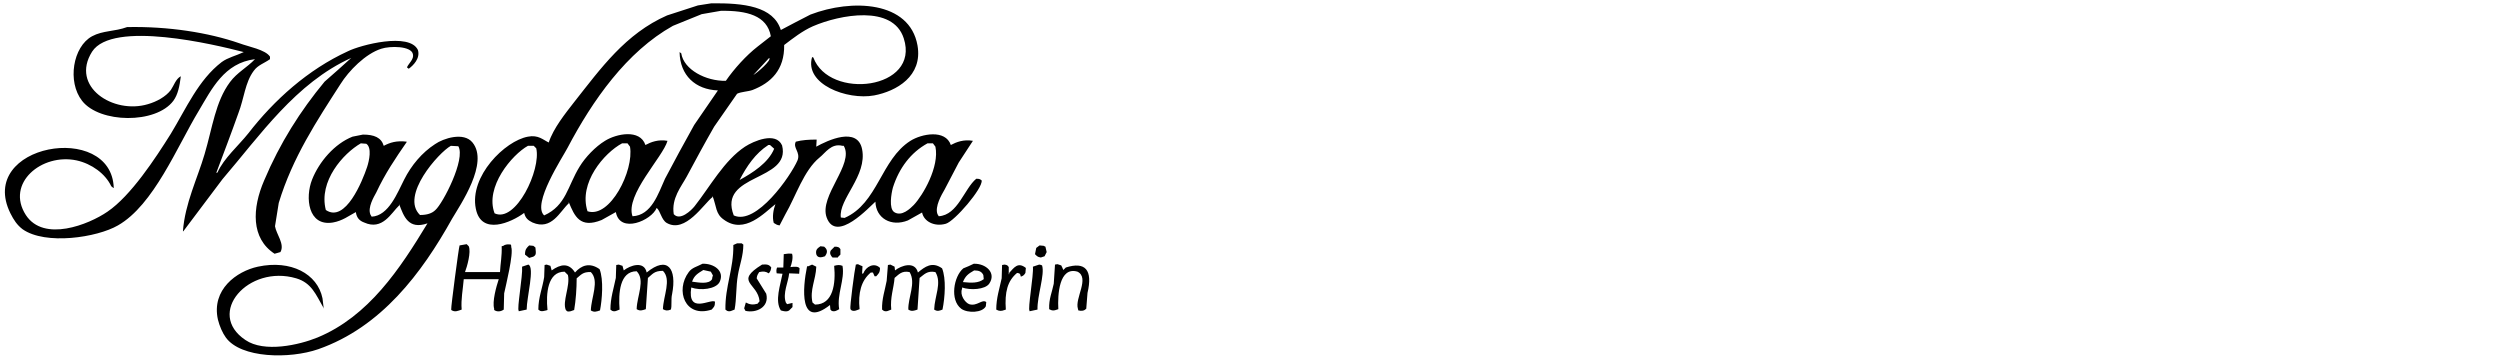
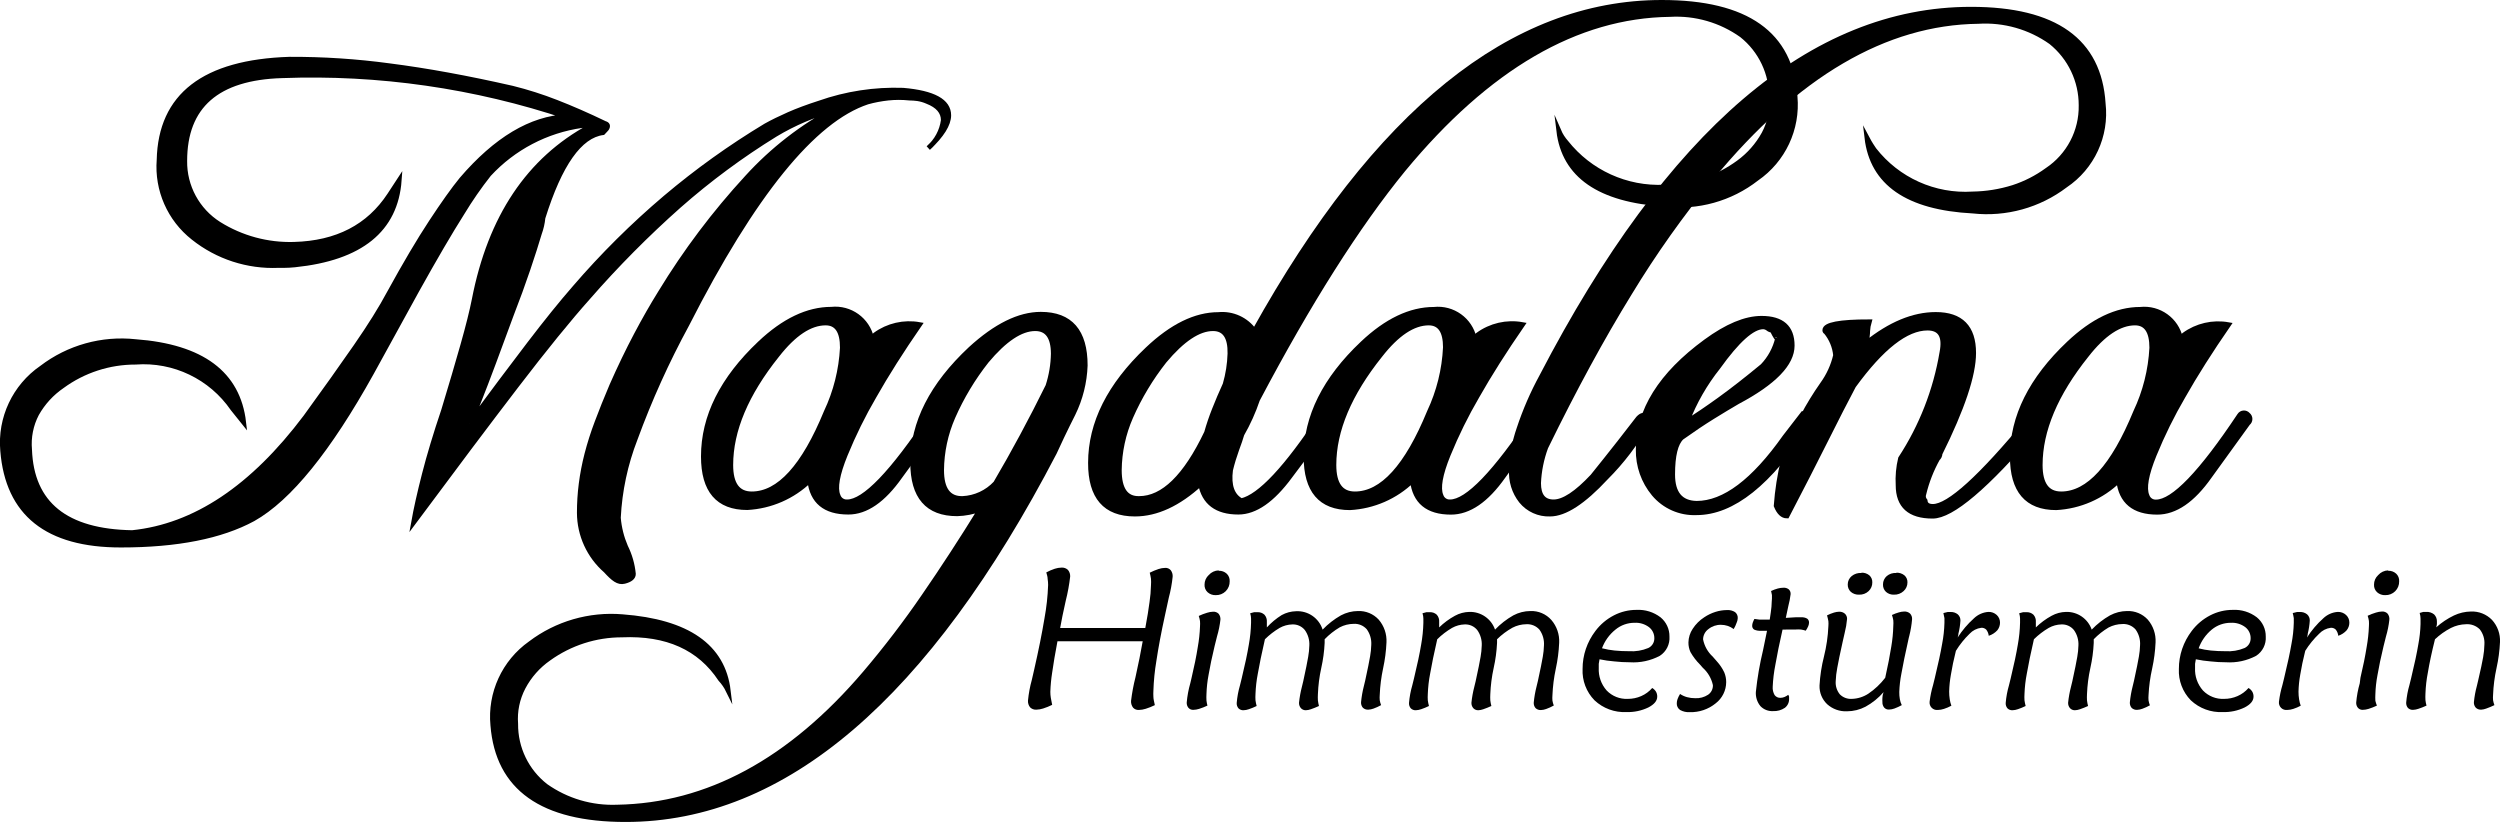
- <svg xmlns="http://www.w3.org/2000/svg" version="1.1" id="Ebene_1" x="0px" y="0px" viewBox="0 0 600 86" style="enable-background:new 0 0 600 86;" xml:space="preserve">
-   <style type="text/css">
- 	.st0{fill-rule:evenodd;clip-rule:evenodd;}
- </style>
-   <g>
-     <g>
-       <path class="st0" d="M235.6,43.3c-0.4-0.3-0.5-0.4-1.3-0.4c-2.9,2.4-4.4,8.7-9,9c-0.1-0.2-0.2-0.3-0.3-0.5c-0.7-1.8,1-4.7,1.7-5.9    c1.1-2.2,2.3-4.3,3.4-6.5c1.1-1.7,2.3-3.5,3.4-5.2c-2.2-0.4-4,0.3-5.3,1c-1.3-3.8-7-2.7-9.7-1c-7.1,4.5-7.8,15-15.8,18.5    c-0.3,0-0.6-0.1-0.9-0.1c-0.6-4.4,6.4-10,5.1-16.4c-1.1-5.5-8.3-2.1-11-0.6c0-0.6,0.1-1.1,0.1-1.7c-1.9,0-3.5,0.1-5,0.5    c-0.8,1.5,1.2,2.5,0.4,4.5c-1.6,3.7-9.9,15.7-15.3,13.2c-3.9-10.1,13.8-8.1,11.6-16.8c-1.5-3.4-6.9-1-8.9,0.3    c-5,3.3-8.4,9.6-12.1,14.3c-0.8,1-3.5,3.6-5,1.9c-0.6-3.8,1.8-6.6,3.1-9c2.2-4.1,4.3-8,6.6-12c1.8-2.6,3.7-5.3,5.5-7.9    c1-0.5,2.6-0.5,3.7-0.9c4.4-1.7,7.7-4.8,7.6-10.8c2.1-1.6,4.4-3.4,6.9-4.5c6.5-2.8,19.2-5.2,21.8,2.9c4,12.3-17.9,14.9-21.7,4.6    c-0.1,0-0.2-0.1-0.3-0.1c-1.9,6.5,8.4,10.4,14.9,9.2c5.3-1,11.7-4.6,10.4-12c-1.9-10.7-15.8-11.2-25.7-7.4    c-2.4,1.2-4.8,2.5-7.1,3.7c-1.8-5.7-8.9-6.5-16.7-6.4c-1.1,0.2-2.1,0.3-3.2,0.5c-2.5,0.8-4.9,1.6-7.4,2.4    c-10,4.4-15.9,12.7-22.3,20.8c-2.1,2.7-5,6.3-6.1,9.7c-1.3-0.6-2.5-1.9-5-1.4c-5.5,1-14.1,9.5-12.5,17.3c1.3,6.5,8.5,3.3,11.6,1    c0.3,1.3,1,1.8,2,2.3c4.6,2,6.6-2.7,8.7-4.6v-0.3c1.4,3.4,2.7,6.4,7.9,4.3c1.1-0.6,2.3-1.3,3.4-1.9c1,5.3,8.6,2,9.8-1    c0.9,0.7,1.1,2.8,2.4,3.6c4.5,2.6,8.9-4.6,11-6.2V47c1,2.6,0.7,4.3,2.7,5.7c5,3.7,9.8-1.7,12.4-3.7c-0.5,1.3-0.8,3.1-0.4,4.5    c0.5,0.3,0.7,0.5,1.4,0.6c0.5-0.9,0.9-1.8,1.4-2.7c2.5-4.3,4.4-10.5,8.2-13.6c1.4-1.1,2.8-3.5,5.5-2.8h0.3c2.6,4.4-6,12-4.1,17.2    c2.3,6.3,10.4-2.7,11.7-3.8c0.1,4,3.8,6.1,7.8,4.5c1.1-0.6,2.3-1.3,3.4-1.9c0.4,2.1,2.9,3.5,5.7,2.7    C229.1,53.1,235.9,45.2,235.6,43.3z M184.4,34.8h0.4c0.3,0.3,0.7,0.6,1,0.9c-1.4,3.4-5.2,5.8-8.3,7.5    C179.2,39.9,181.3,36.8,184.4,34.8z M180.8,18c1.3-1.4,2.5-2.7,3.8-4.1C185.3,14.4,181.7,17.5,180.8,18z M118.7,51.2    c-2.4-6.3,4.2-14.1,8-16.2h1.4c0.2,0.2,0.4,0.4,0.6,0.6C129.9,40.7,123.8,53.6,118.7,51.2z M141,50.7c-2.2-6.8,4-14,8.3-16.3h1.3    c0.2,0.3,0.4,0.5,0.6,0.8C152.2,40.9,146.4,52.5,141,50.7z M159.6,42.9c-1.6,3.5-3.2,8.8-7.8,9c-1.8-5.1,7.3-14.2,8.4-18.1    c-2.2-0.4-4,0.3-5.3,1c-1.3-3.9-7-2.7-9.7-1c-2.3,1.4-4.7,3.9-6.1,6.2c-2.9,4.7-3.2,9.3-8.5,11.7c-3-2.7,4.4-13.9,5.6-16.2    c6-11.4,14.2-23.1,25.3-29.3c2.3-0.9,4.6-1.9,6.9-2.8c1.5-0.3,3.1-0.5,4.6-0.8c6.2-0.1,11.1,1.1,12,6.1c-1.1,0.8-2.1,1.7-3.2,2.5    c-2.7,2.1-5.6,5.3-7.6,8.2c-4.8,0.1-10.1-2.7-10.7-6.6c-0.1-0.1-0.3-0.2-0.4-0.3c0.1,5.6,3.8,9,9.2,9.2c-1.9,2.8-3.8,5.5-5.7,8.3    C164.1,34.5,161.8,38.7,159.6,42.9z M219.3,49.2c-0.8,0.8-2.9,2.9-4.7,1.7c-1.3-0.9-0.7-4.4-0.3-5.9c1.5-4.7,4.3-8.4,8.3-10.6h1.3    c0.2,0.3,0.4,0.5,0.6,0.8C225.5,40,221.5,46.9,219.3,49.2z M84.3,13.9c-2.1,1.9-4.2,3.8-6.4,5.7c-5.8,7-10.7,14.7-14.5,23.7    c-2.9,6.7-3.2,13.9,2.5,17.6c0.5-0.1,0.9-0.3,1.4-0.4c1.1-1.9-1-4.3-1.3-6.2c0.3-1.9,0.6-3.7,0.9-5.6c3.3-10.9,9.2-19.8,14.8-28.5    c2-3.2,6-7.3,9.8-8.5c2.1-0.7,7.2-0.7,7.6,1.3c0.3,1.2-1,2.2-1.4,3.1v0.1c0.1,0.1,0.3,0.2,0.4,0.3c1.1-0.8,2.8-2.5,2.2-4.5    c-2-4.3-13.8-1.2-16.8,0.3C73.9,16.7,65.8,24,59.6,32c-2.3,2.9-5.9,6-7.4,9.4c-0.1,0-0.2,0.1-0.3,0.1c1.8-4.8,3.6-9.5,5.3-14.3    c1.4-3.6,1.6-7.4,3.7-10.2c1-1.4,2.5-1.8,3.9-2.8v-0.6c-1.1-1.7-5.2-2.4-7.3-3.2c-7.5-2.6-17.1-4.1-27-3.9c-3,1.1-5.8,0.8-8.4,2.2    c-4.6,2.5-6,10.9-2.4,15.5c4.2,5.4,17.7,5.6,21.9,0c1.1-1.5,1.5-3.5,1.8-5.9c-1.2,0.6-1.7,2.3-2.4,3.3c-1.2,1.6-3.4,2.8-5.5,3.4    c-8.3,2.5-18.7-4.2-13.4-12.6c4.9-7.6,29.5-1.7,36.4,0.1c-1.9,0.9-3.8,1.3-5.3,2.4C47.6,19.2,44.7,26,41,32.1    C37.3,38,31.4,47,25.8,50.8c-4.5,3.1-15.3,7.4-19.6,0.8C1.3,44,10,36.7,18.4,38.5c3.6,0.8,6.9,3.2,8.3,6.2    c0.2,0.1,0.3,0.3,0.5,0.4h0.1C26.8,29-5.7,34.6,2.5,51.2c0.8,1.6,1.6,2.8,2.9,3.8c5.5,3.9,17.9,2,22.9-0.9    c8.6-4.9,14.2-18.9,19.4-27.5c3.1-5.2,6.1-11.5,13.5-12.4c-1.9,2-4.3,3.2-6,5.5c-3.5,4.7-4.2,10.9-6.1,17.3    c-1.7,5.8-4.7,11.8-5.2,18.5H44c3.1-4.2,6.3-8.3,9.4-12.5C62.4,32.5,71,19.9,84.3,13.9z M113.4,34.2c-2.1-2.6-7-1-9,0.4    c-3.1,2-5.7,5.1-7.4,8.5c-1.6,3.1-3.7,8.7-7.8,8.9c-0.1-0.2-0.2-0.3-0.3-0.5c-0.7-1.7,0.8-4.2,1.4-5.3c2.1-4.5,4.6-8.2,7.3-12.1    v-0.1c-2.4-0.3-4,0.2-5.5,1c-0.6-2-2.3-2.7-5-2.7c-0.8,0.2-1.7,0.3-2.5,0.5c-4.3,1.7-8,6-9.7,10.3c-1.7,4.3-1,11.3,5,10.3    c2.3-0.4,3.8-1.6,5.5-2.5c0.2,1.4,0.9,2.1,2,2.5c4.4,2,6.5-2.3,8.4-4.1v-0.3c1.1,2.9,2.2,6.2,6.8,4.6C96,64.5,88.5,75.9,76.2,81    c-4.4,1.8-12.8,3.7-17.3,0.6c-9.6-6.4,0.7-18.2,12.2-14.8c3.7,1.1,4.7,3.9,6.5,7c0,0.1,0.1,0.2,0.1,0.3c-0.1-0.8-0.2-1.7-0.3-2.5    c-1.2-5.9-7.6-9.3-15.5-7.6c-5.1,1.1-11.2,5.5-9.6,12.7c0.4,1.6,1.1,3.2,1.9,4.3c3.6,5,15.3,5.2,22.2,2.8    c15.1-5.3,24.8-18.2,32.1-31.3C110.5,49.1,117.4,39.1,113.4,34.2z M88.1,40.1c-1.1,3.3-5.2,13.5-9.9,10.3    c-1.8-6.9,4.2-13.6,8.4-16c0.4,0,0.8,0.1,1.3,0.1C89.3,35.4,88.6,38.6,88.1,40.1z M100.8,51.6c-4.8-4.6,4.5-15,7.4-16.6    c0.6,0,1.2,0.1,1.8,0.1c1.8,3.1-3.7,13.7-5.5,15.3C103.7,51.2,102.5,51.6,100.8,51.6z M176.9,58.4c-0.3,0.1-0.6,0.3-0.9,0.4    c0.1,5.7-2,9.9-1.9,15.5c0.1,0.1,0.3,0.2,0.4,0.3c0.7,0.3,1.2-0.1,1.8-0.3c0.5-2.6,0.3-5.5,0.8-8.3c0.4-2.4,1.3-4.6,1.3-7.3    c-0.1-0.1-0.3-0.2-0.4-0.3C177.6,58.4,177.2,58.4,176.9,58.4z M122.6,58.7c-0.6-0.1-1.3-0.1-1.8,0.3c-0.1,0-0.3,0.1-0.4,0.1    c0.1,2.3-0.3,4.1-0.4,6.2h-8.4c0.5-1.3,1.5-4.8,0.9-6.2c-0.2-0.2-0.3-0.3-0.5-0.5c-0.6,0.1-1.1,0.2-1.7,0.3    c-0.2,0.4-2.1,15-2,15.2v0.3c0.9,0.6,1.6,0.2,2.5-0.1c-0.2-2.5,0.3-4.8,0.5-7.3h8.4c-0.6,1.8-1.6,5.4-1.1,7.1v0.3    c0.7,0.5,1.6,0.4,2.3-0.1c0-1.3,0.1-2.6,0.1-3.9c0.4-1.9,2.3-9.5,1.7-11.1C122.7,59,122.7,58.9,122.6,58.7z M128,59    c-0.3,0-0.7-0.1-1-0.1c-0.6,0.6-1,0.9-1,2.2c0.3,0.3,0.7,0.5,1,0.8c0.3-0.1,0.7-0.2,1-0.3c0.5-0.3,0.6-0.5,0.6-1.1    c0-0.4-0.1-0.8-0.1-1.1C128.3,59.2,128.1,59.1,128,59z M250.5,59c-0.3,0-0.7-0.1-1-0.1l-0.8,0.6c-0.1,0.5-0.2,1-0.3,1.5    c0.4,0.4,0.6,0.7,1.4,0.8c0.3-0.1,0.6-0.2,0.9-0.3c0.2-0.3,0.3-0.7,0.5-1c-0.1-0.4-0.2-0.8-0.3-1.3    C250.8,59.2,250.7,59.1,250.5,59z M198,61.5c0.1-0.2,0.2-0.3,0.3-0.5c0.4-0.8,0-1.4-0.5-1.8c-0.3,0-0.6-0.1-0.9-0.1    c-0.7,0.5-1.2,0.8-1,1.9C196.2,62,197.2,61.8,198,61.5z M201.1,61.7l0.6-0.6v-1.3c-0.3-0.5-0.6-0.6-1.4-0.6    c-0.3,0.3-0.6,0.6-0.9,0.9c-0.4,0.7,0,1.3,0.4,1.7H201.1z M189.7,64.1c0.3-0.8,0.7-2.2,0.4-3.2c-0.8-0.1-1.3,0-2,0.1    c0,1.1-0.1,2.1-0.1,3.2h-1.5c-0.2,0.5-0.2,0.8-0.1,1.4c0.5,0,0.9,0.1,1.4,0.1c-0.5,2.7-1.9,6.5-0.4,8.8c0.7,0.2,1.4,0.4,2,0    l0.8-0.8v-1c-0.4,0.1-0.8,0.2-1.3,0.3c-0.1-0.1-0.2-0.3-0.3-0.4c-0.8-2.2,0.6-4.9,0.8-7c0.8,0,1.6,0.1,2.4,0.1    c0-0.4,0.1-0.8,0.1-1.3C191.6,63.9,190.6,64,189.7,64.1z M168.6,63.3c-1.3,0.7-2.5,0.9-3.3,2c-3.3,4.4-0.9,11.1,5.5,9    c0.5-0.6,0.8-0.7,0.8-1.9c-1-0.8-6.7,3.2-5.7-3.4c2.2,0.8,5.9,0.4,6.8-1.3C174,65,171.3,63.2,168.6,63.3z M170.9,67    c-0.8,1.3-3.2,0.8-4.8,0.6c0.5-1.5,1.4-2,2.7-2.8c0.6,0.1,1.2,0.3,1.8,0.4c0.2,0.3,0.3,0.6,0.5,0.9C171,66.4,170.9,66.7,170.9,67z     M233.7,63.3c-0.8,0.4-1.7,0.8-2.5,1.1c-2.3,1.9-3.3,7.6-0.5,9.7c1.5,1.1,5.1,1,5.9-0.6c0-0.3,0.1-0.7,0.1-1    c-1-0.8-2.2,1.1-4.1,0.5c-1-0.4-2.3-2.2-1.7-3.7v-0.3c2,0.7,5.5,0.5,6.5-0.9C239.2,65.5,236.6,63.2,233.7,63.3z M231.1,67.7    c0.6-1.5,1.3-2,2.7-2.8c1.2,0,1.8,0.3,2.2,1.1c0,0.3,0.1,0.7,0.1,1C234.8,68,233.1,67.9,231.1,67.7z M126.8,63.5    c-0.5,0.2-1,0.3-1.5,0.5c0.2,2.2-1.3,10.2-0.8,10.6v0.1c0.6-0.1,1.3-0.3,1.9-0.4C126.4,71.4,128.4,64.1,126.8,63.5z M138,65.4    c-1.5-2.4-3.5-2-5.6-0.5c-0.1-0.4-0.2-0.8-0.3-1.1c-0.3-0.1-0.6-0.2-0.9-0.3c-0.2,0-0.3,0.1-0.5,0.1c0,1-0.1,2-0.1,2.9    c-0.4,2.6-1.4,4.9-1.4,7.8c0.1,0.1,0.3,0.2,0.4,0.3c0.5,0.2,1,0,1.5-0.1c0.1,0,0.2-0.1,0.3-0.1c-0.4-3.9,0-9.2,4.1-9.2    c0.3,0.3,0.5,0.5,0.8,0.8c0.6,2.6-1.4,6.4-0.5,8.4c0.1,0.1,0.2,0.2,0.3,0.3c0.6,0.2,1.1-0.1,1.7-0.3c0.4-2.3,0.6-5.2,0.6-7.6    c1-0.8,1.5-1.6,3.4-1.5c2.1,2.1,0.1,6,0,9.2c0.8,0.5,1.3,0.3,2.2,0c0.5-2.5,0.9-7.4-0.1-9.9C141.5,62.9,139.5,63.7,138,65.4z     M155.2,65.4c-0.6-2.9-4-1.7-5.5-0.5c-0.1-0.4-0.2-0.8-0.3-1.1c-0.3-0.1-0.6-0.2-0.9-0.3c-0.2,0-0.4,0.1-0.6,0.1    c0,1-0.1,2-0.1,3.1c-0.5,2.5-1.3,4.8-1.3,7.6c0.1,0.1,0.3,0.2,0.4,0.3c0.7,0.3,1.2-0.1,1.8-0.3c-0.3-3.9,0-9.2,4.1-9.2    c2.1,2.1,0.1,5.9,0,9v0.1c0.8,0.5,1.3,0.3,2.2,0c0.2-2.5,0.3-5,0.5-7.5c1.1-0.9,1.5-1.7,3.6-1.7c2.1,2.1,0.1,6,0,9.2    c0.7,0.4,1.1,0.4,1.9,0.1c0.3-0.8,0-2.5,0.3-3.7C162.5,64.4,160.2,61.3,155.2,65.4z M182.9,63.5c-6.8,4.2-1,4.4-0.6,8.8    c-0.2,0.2-0.3,0.4-0.5,0.6c-1.1,0.3-1.9,0.2-2.8-0.3c-0.1,0.5-0.3,0.9-0.4,1.4c0.1,0.2,0.2,0.4,0.3,0.6c2.5,0.6,5.8-0.8,5-4.1    c-0.8-1.2-1.5-2.5-2.3-3.7c0.1-0.8,0.3-1,0.6-1.5c1-0.2,1.5-0.2,2.3,0.3c0.4-0.4,0.5-0.8,0.6-1.4    C184.6,63.5,184.1,63.4,182.9,63.5z M202.2,63.8c-0.7-0.3-1.3-0.2-2,0c0.4,4.2-0.2,9.3-4.6,9.3c-0.2-0.2-0.4-0.3-0.6-0.5    c-0.7-3,0.8-5.5,0.9-8.5V64c-0.3-0.2-0.7-0.3-1-0.5c-0.3,0.1-0.6,0.3-0.9,0.4h-0.3c-1.1,5.3-1.9,15.1,5.5,9.3    c0,0.4,0.1,0.8,0.1,1.1c0.1,0.1,0.2,0.2,0.3,0.3c0.7,0.3,1.3-0.1,1.8-0.4C200.8,70.6,202.8,67.1,202.2,63.8z M207.2,65.6    c-0.1,0-0.2,0.1-0.3,0.1c0-0.6,0.1-1.2,0.1-1.8c-0.4-0.2-0.8-0.3-1.1-0.5c-0.2,0-0.3,0.1-0.5,0.1c-0.3,1.2-1.5,10.3-1.3,10.7    c0.1,0.1,0.2,0.2,0.3,0.3c0.7,0.3,1.3-0.1,1.9-0.3c-0.4-3.9,0.4-6.9,2.7-8.8h0.5c0.1,0.3,0.3,0.6,0.4,0.9h0.4    c0.5-0.6,0.9-0.8,0.9-2C209.8,62.9,207.8,64,207.2,65.6z M220.3,65.4c-0.7-2.8-4-1.7-5.5-0.5c0-0.3-0.1-0.6-0.1-0.9    c-0.3-0.2-0.7-0.3-1-0.5c-0.2,0-0.4,0.1-0.6,0.1c-0.1,1.3-0.2,2.5-0.3,3.8c-0.4,2.2-1.2,4.4-1.1,6.9c0.1,0.1,0.3,0.2,0.4,0.3    c0.7,0.3,1.2-0.1,1.8-0.3c-0.3-2.9,0.6-5.1,0.8-7.6c1-0.8,1.7-1.8,3.6-1.4c1.6,2.6-0.4,6.1-0.3,9c0.8,0.5,1.3,0.3,2.2,0    c0.2-2.5,0.3-5.1,0.5-7.6c1.1-0.8,1.8-1.8,3.8-1.4c1.6,2.6-0.2,5.8-0.3,9c0.8,0.5,1.2,0.3,2,0c0.6-3,0.9-7.4-0.1-9.9    C223.7,62.7,222,64,220.3,65.4z M242.2,65.5v0.3h-0.1v-1.7c-0.3-0.5-0.5-0.5-1-0.6c-0.2,0-0.4,0.1-0.6,0.1c0,1.1-0.1,2.1-0.1,3.2    c-0.5,2.4-1.3,4.7-1.3,7.5c0.7,0.4,1.2,0.4,2,0.1c0.1,0,0.2-0.1,0.3-0.1c-0.3-4.2,0.4-6.9,2.7-8.8c0.2,0,0.3,0.1,0.5,0.1    c0.3,0.2,0.3,0.4,0.4,0.8c0.6-0.2,0.8-0.4,1.1-0.9c0-0.4,0.1-0.8,0.1-1.1v-0.1C244.3,62.8,243.4,64.2,242.2,65.5z M249.4,63.5    c-0.5,0.2-1,0.3-1.5,0.5c0.2,2.1-1.3,10.2-0.8,10.6v0.1c0.6-0.1,1.3-0.3,1.9-0.4c-0.1-3.3,1.8-8.4,1.1-10.6    C249.9,63.6,249.6,63.5,249.4,63.5z M255.8,64.2c-0.2,0.2-0.4,0.4-0.6,0.6c-0.2-0.4-0.3-0.8-0.5-1.1c-0.3-0.1-0.6-0.2-0.9-0.3    c-0.2,0-0.4,0.1-0.6,0.1c-0.1,1.5-0.2,3.1-0.3,4.6c-0.4,2-1.2,3.7-1.1,6v0.1c0.7,0.4,1.1,0.4,1.9,0.1c0.1,0,0.2-0.1,0.3-0.1    c-0.2-3.5,0.2-10.3,4.6-9c3,1.5-0.7,6.4,0.1,8.9c0,0.1,0.1,0.3,0.1,0.4c0.8,0.2,1.4,0.1,1.9-0.4c0.1-1.3,0.2-2.5,0.3-3.8    C262.3,64.8,260.5,62.7,255.8,64.2z" />
-     </g>
-   </g>
+ <svg xmlns="http://www.w3.org/2000/svg" id="Ebene_1" data-name="Ebene 1" width="259.56" height="85.34" viewBox="0 0 259.56 85.34">
+   <defs>
+     <style>.cls-1{stroke:#000;stroke-miterlimit:10;stroke-width:0.5px;}</style>
+   </defs>
+   <path class="cls-1" d="M98.31,16a4.61,4.61,0,0,0,1.56-2.89q0-1.3-1.68-1.95a4,4,0,0,0-1-.29,6.94,6.94,0,0,0-.84-.06,10.48,10.48,0,0,0-2.21,0,13.44,13.44,0,0,0-2.15.41Q83.59,14,73.24,34.33a88.29,88.29,0,0,0-5.36,11.86,26.22,26.22,0,0,0-1.75,8.2,9.64,9.64,0,0,0,.75,3,8.12,8.12,0,0,1,.81,2.83c0,.35-.31.61-.94.77s-1.14-.26-1.93-1.12a8,8,0,0,1-2.74-6,23.37,23.37,0,0,1,.19-3,25.31,25.31,0,0,1,.59-3.07,31.66,31.66,0,0,1,1.06-3.33q.65-1.74,1.53-3.81,1.25-2.83,2.53-5.25T70.5,31a75.81,75.81,0,0,1,9-11.95,33.77,33.77,0,0,1,9.17-7.11,24.3,24.3,0,0,0-6.24,2.65,73.43,73.43,0,0,0-10,7.4A105.19,105.19,0,0,0,63,31.5q-3,3.36-7.45,9.17T44.87,54.87q.37-2.07,1.12-5t2-6.64q1.18-3.89,2-6.79t1.18-4.72q2.49-12.8,12-17.94a1.51,1.51,0,0,0-.5-.12h-.31a16.25,16.25,0,0,0-9.67,5.07,39.15,39.15,0,0,0-2.77,4q-1.9,3-4.71,8.05L40.5,39.35q-6.67,12-12.29,15.16-5,2.71-13.72,2.71Q3,57.23,2.21,47.43a9.44,9.44,0,0,1,4.05-8.61A13.62,13.62,0,0,1,16,36.1q10.35.77,11.23,8.38L26.1,43.07A11.24,11.24,0,0,0,16,38.23a12.86,12.86,0,0,0-7.61,2.48A8.64,8.64,0,0,0,5.74,43.6,6.73,6.73,0,0,0,5,47.32q.31,8.44,10.66,8.61,9.73-1,18-12,3-4.13,5.21-7.32T42.37,31q2.43-4.43,4.33-7.32t3.15-4.42Q55.22,13,60.77,12.74A83.27,83.27,0,0,0,31.21,8.49q-10.1.3-10.1,8.85a7.63,7.63,0,0,0,3.55,6.55A13.91,13.91,0,0,0,32.46,26q6.67-.18,9.92-5.13l1-1.53q-.56,7.73-10.85,8.79-.62.06-1.06.06h-.62A13.27,13.27,0,0,1,22,25.31a9.36,9.36,0,0,1-3.55-8.08Q18.68,7.2,32,6.78a75.19,75.19,0,0,1,10.38.68q5.77.74,12.75,2.33a37,37,0,0,1,4.55,1.45q2.37.92,5.05,2.21.44.12.19.53l-.16.18a2.29,2.29,0,0,1-.22.24q-3.62.47-6.24,8.85a6.52,6.52,0,0,1-.37,1.62q-.44,1.5-1.19,3.72T55,33.36q-.94,2.57-1.81,4.9t-1.56,4.07q-.69,1.74-.94,2.27,3.49-4.72,6.17-8.23t4.74-5.87a84.75,84.75,0,0,1,9.42-9.35,80.41,80.41,0,0,1,10.41-7.46q1.06-.59,2.4-1.18T87,11.33A23.71,23.71,0,0,1,95.69,10q4.74.41,4.74,2.6Q100.43,14,98.31,16Z" transform="translate(-1.93 -0.63)" />
+   <path class="cls-1" d="M95.38,50.09Q92.76,53.81,90,53.8q-3.62,0-4-3.3a10.09,10.09,0,0,1-6.49,2.83q-4.55,0-4.55-5.31,0-6.2,5.86-11.74,3.74-3.54,7.42-3.54a3.86,3.86,0,0,1,4.18,3l.37-.35a6,6,0,0,1,4.61-1.06q-2.81,4.07-4.71,7.43a48.12,48.12,0,0,0-3,6.08q-1.25,3.07-.75,4.25a.93.93,0,0,0,.94.65q2.68,0,8.67-9a.54.54,0,0,1,.87-.06.56.56,0,0,1,0,.88ZM87.65,34.16q-2.43,0-5.05,3.36-4.8,6-4.8,11.39,0,3,2.18,3,4.24,0,7.73-8.5a17.71,17.71,0,0,0,1.68-6.67Q89.4,34.16,87.65,34.16Z" transform="translate(-1.93 -0.63)" />
+   <path class="cls-1" d="M113.34,43.6l-.56,1.12q-.5,1-1.37,2.89Q91.58,85.72,66.88,85.72q-13,0-13.78-9.79A9.33,9.33,0,0,1,57,67.43a13.89,13.89,0,0,1,9.54-2.77q10.17.77,11,7.67a4.91,4.91,0,0,0-.81-1.18q-3.24-4.9-10.23-4.6A13,13,0,0,0,58.9,69,8.47,8.47,0,0,0,56.25,72a7,7,0,0,0-.78,3.78,8.08,8.08,0,0,0,3.12,6.46A12,12,0,0,0,66,84.43Q80.1,84.19,91.76,70.5a96.62,96.62,0,0,0,6.11-8q2.93-4.25,5.86-9a7.61,7.61,0,0,1-2.43.47q-4.61,0-4.61-5.31,0-6.19,6-11.8,3.93-3.6,7.3-3.6,4.61,0,4.61,5.31A12.4,12.4,0,0,1,113.34,43.6Zm-3.93-8.85q-2.24,0-5.05,3.36a26.88,26.88,0,0,0-3.49,5.81,14.1,14.1,0,0,0-1.18,5.52q0,3,2.18,2.95a5,5,0,0,0,3.43-1.59q2.81-4.78,5.43-10.09a11.53,11.53,0,0,0,.56-3.36Q111.28,34.75,109.41,34.75Z" transform="translate(-1.93 -0.63)" />
+   <path class="cls-1" d="M184.31,19.17a13,13,0,0,1-9.54,2.66q-10.17-.65-11-7.61a4.42,4.42,0,0,0,.75,1.18,12.27,12.27,0,0,0,10.23,4.66,13.89,13.89,0,0,0,4.15-.71,13.19,13.19,0,0,0,3.52-1.83,9.2,9.2,0,0,0,2.65-3,6.74,6.74,0,0,0,.78-3.72,8.17,8.17,0,0,0-3.09-6.52,11.68,11.68,0,0,0-7.45-2.15q-14.53.18-27.69,16.11Q140.47,27,132.49,42.12a20.35,20.35,0,0,1-1.62,3.6q-.19.65-.53,1.56a20.21,20.21,0,0,0-.65,2.15q-.31,2.42,1.12,3.19,2.87-.65,8.29-8.85.44-.47.75-.06.56.41.13.88l-4.12,5.49q-2.74,3.72-5.36,3.72-3.37,0-3.93-2.95Q123.13,54,119.76,54q-4.62,0-4.61-5.31,0-6.19,5.92-11.8,3.8-3.6,7.36-3.6A4.09,4.09,0,0,1,132.17,35Q151.13.88,174.46.88q13.22,0,13.84,9.79A9.31,9.31,0,0,1,184.31,19.17ZM127.87,34.75q-2.24,0-5.05,3.36a26.86,26.86,0,0,0-3.49,5.81,14.1,14.1,0,0,0-1.19,5.52q0,3,2.06,2.95,3.74,0,7-6.84a24.3,24.3,0,0,1,.81-2.39q.5-1.27,1.12-2.63a12.86,12.86,0,0,0,.5-3.19Q129.68,34.75,127.87,34.75Z" transform="translate(-1.93 -0.63)" />
+   <path class="cls-1" d="M158,50.09q-2.62,3.72-5.43,3.72-3.62,0-4-3.3a10.09,10.09,0,0,1-6.49,2.83q-4.55,0-4.55-5.31,0-6.2,5.86-11.74,3.74-3.54,7.42-3.54a3.86,3.86,0,0,1,4.18,3l.37-.35A6,6,0,0,1,160,34.33q-2.81,4.07-4.71,7.43a48.12,48.12,0,0,0-3,6.08q-1.25,3.07-.75,4.25a.93.93,0,0,0,.94.65q2.68,0,8.67-9a.54.54,0,0,1,.87-.06.56.56,0,0,1,0,.88Zm-7.73-15.93q-2.43,0-5.05,3.36-4.8,6-4.8,11.39,0,3,2.18,3,4.24,0,7.73-8.5A17.71,17.71,0,0,0,152,36.69Q152,34.16,150.26,34.16Z" transform="translate(-1.93 -0.63)" />
+   <path class="cls-1" d="M216.36,19.88a13.45,13.45,0,0,1-9.6,2.66q-10.17-.53-11-7.61c.17.32.31.57.44.77l.31.47a12,12,0,0,0,10.23,4.6,14.76,14.76,0,0,0,4.21-.68,12.56,12.56,0,0,0,3.52-1.8A7.91,7.91,0,0,0,218,11.56,8.39,8.39,0,0,0,214.87,5a11.77,11.77,0,0,0-7.55-2.15q-14.47.18-27.69,16.22a103,103,0,0,0-8.51,12q-4.27,6.93-8.7,16a12.25,12.25,0,0,0-.75,3.72q0,1.95,1.56,1.95t4.05-2.66l1.37-1.71q1.18-1.47,3.37-4.31.5-.53.87-.18a.32.32,0,0,1,.25.35.5.5,0,0,1-.19.35,26,26,0,0,1-4.3,5.66Q165.16,54,162.86,54a3.69,3.69,0,0,1-3-1.36,4.73,4.73,0,0,1-1-3.25,14.12,14.12,0,0,1,.78-4.25A33,33,0,0,1,162,39.7Q181.81,1.59,206.57,1.59q13.1,0,13.72,9.79A9,9,0,0,1,216.36,19.88Z" transform="translate(-1.93 -0.63)" />
+   <path class="cls-1" d="M189.73,44.42l-.12.24q-5.93,9.2-11.54,9.2a5.46,5.46,0,0,1-4.43-1.95,7,7,0,0,1-1.62-4.6q0-6.08,7-11.21,3.3-2.42,5.8-2.42,3.18,0,3.18,2.83t-5.67,5.84q-1.12.65-2.59,1.56t-3.21,2.15q-.94.88-.94,3.83t2.49,3q4.3,0,9.17-6.9l1.87-2.42q.69,0,.69.65A.44.44,0,0,1,189.73,44.42Zm-3.24-8.67q-.06.18-.56-.83a.79.79,0,0,1-.44-.18.86.86,0,0,0-.5-.18q-1.68,0-4.68,4.19a21.35,21.35,0,0,0-3.24,5.66q1.43-.88,3.4-2.3t4.46-3.48A6.2,6.2,0,0,0,186.49,35.75Z" transform="translate(-1.93 -0.63)" />
+   <path class="cls-1" d="M202.58,54.22Q199,54.22,199,51a9.54,9.54,0,0,1,.25-2.77,28.77,28.77,0,0,0,4.3-11q.5-2.54-1.5-2.54-3.31,0-7.67,6-1.19,2.24-2.87,5.6t-4.05,7.91q-.69,0-1.12-1.06a29.15,29.15,0,0,1,.75-4.78,8.79,8.79,0,0,1,.65-1.71q.53-1.12,1.4-2.77h-.06a31.4,31.4,0,0,1,2.06-3.36,8.36,8.36,0,0,0,1.37-3,4.49,4.49,0,0,0-1-2.42.19.19,0,0,1-.12-.18q0-.88,4.61-.88a4,4,0,0,0-.16.94c0,.35-.07.79-.16,1.3q3.74-3,7.23-3,3.93,0,3.93,4,0,3.42-3.49,10.44a.72.72,0,0,1-.25.53,14.47,14.47,0,0,0-1.43,3.66.71.71,0,0,0,.13.71q.06.59.81.59,2.49,0,9.92-9a.52.52,0,0,1,.87,0,.75.75,0,0,1,0,.83Q205.57,54.22,202.58,54.22Z" transform="translate(-1.93 -0.63)" />
+   <path class="cls-1" d="M231.33,50.09q-2.62,3.72-5.43,3.72-3.62,0-4-3.3a10.09,10.09,0,0,1-6.49,2.83q-4.55,0-4.55-5.31,0-6.2,5.86-11.74,3.74-3.54,7.42-3.54a3.86,3.86,0,0,1,4.18,3l.37-.35a6,6,0,0,1,4.61-1.06q-2.81,4.07-4.71,7.43a48.12,48.12,0,0,0-3,6.08q-1.25,3.07-.75,4.25a.93.93,0,0,0,.94.65q2.68,0,8.67-9a.54.54,0,0,1,.87-.06.56.56,0,0,1,0,.88Zm-7.73-15.93q-2.43,0-5.05,3.36-4.8,6-4.8,11.39,0,3,2.18,3,4.24,0,7.73-8.5a17.71,17.71,0,0,0,1.68-6.67Q225.34,34.16,223.59,34.16Z" transform="translate(-1.93 -0.63)" />
+   <path d="M112,65.83h8.84q.3-1.6.44-2.7a13.94,13.94,0,0,0,.15-1.74,4.58,4.58,0,0,0,0-.67,5.91,5.91,0,0,0-.13-.63,7.25,7.25,0,0,1,.91-.38,2.27,2.27,0,0,1,.7-.12.7.7,0,0,1,.57.24,1,1,0,0,1,.2.68,13.88,13.88,0,0,1-.4,2.17q-.26,1.17-.41,1.89-.57,2.6-.88,4.68a23,23,0,0,0-.31,3.11,5.12,5.12,0,0,0,0,.62c0,.23.08.51.15.86a6.76,6.76,0,0,1-.95.38,2.52,2.52,0,0,1-.71.12.74.74,0,0,1-.6-.24,1.05,1.05,0,0,1-.21-.7,19.12,19.12,0,0,1,.46-2.46q.46-2.07.75-3.73h-8.85q-.36,1.89-.55,3.25a16.19,16.19,0,0,0-.19,2,4,4,0,0,0,.05.62q.05.34.14.73a6.33,6.33,0,0,1-.94.38,2.5,2.5,0,0,1-.7.12.83.83,0,0,1-.65-.24,1,1,0,0,1-.22-.71,12.53,12.53,0,0,1,.4-2.15l.25-1.09q.67-2.94,1.06-5.28a23.71,23.71,0,0,0,.38-3.48,4.05,4.05,0,0,0-.05-.63c0-.22-.08-.45-.14-.67a5.25,5.25,0,0,1,.88-.38,2.42,2.42,0,0,1,.71-.12.88.88,0,0,1,.66.24,1,1,0,0,1,.23.69,19,19,0,0,1-.46,2.51Q112.19,64.73,112,65.83Z" transform="translate(-1.93 -0.63)" />
+   <path d="M127.29,73.89a7.14,7.14,0,0,1-.87.34,2.2,2.2,0,0,1-.61.1.63.63,0,0,1-.49-.21.8.8,0,0,1-.18-.55,10.57,10.57,0,0,1,.37-2l.13-.55q.42-1.76.65-3.22a15.25,15.25,0,0,0,.23-2.13,3.69,3.69,0,0,0,0-.55,3.25,3.25,0,0,0-.13-.54,6,6,0,0,1,.86-.33,2.33,2.33,0,0,1,.63-.11.74.74,0,0,1,.57.21.88.88,0,0,1,.19.62,9.92,9.92,0,0,1-.35,1.72q-.17.65-.25,1-.41,1.7-.63,3a12.63,12.63,0,0,0-.22,2,5.65,5.65,0,0,0,0,.67A3.89,3.89,0,0,0,127.29,73.89Zm1.17-14a1.15,1.15,0,0,1,.83.3,1,1,0,0,1,.31.79,1.4,1.4,0,0,1-1.44,1.44,1.19,1.19,0,0,1-.85-.3,1,1,0,0,1-.32-.79,1.34,1.34,0,0,1,.44-1A1.44,1.44,0,0,1,128.46,59.85Z" transform="translate(-1.93 -0.63)" />
+   <path d="M139.25,66a8.22,8.22,0,0,1,1.9-1.48,3.81,3.81,0,0,1,1.77-.45,2.77,2.77,0,0,1,2.15.89,3.36,3.36,0,0,1,.81,2.36,16,16,0,0,1-.35,2.7,16.18,16.18,0,0,0-.35,2.76,3.19,3.19,0,0,0,0,.55,2.76,2.76,0,0,0,.14.51,5.13,5.13,0,0,1-.79.36,1.75,1.75,0,0,1-.54.11.75.75,0,0,1-.56-.2.8.8,0,0,1-.19-.58,10.92,10.92,0,0,1,.29-1.66c.06-.25.11-.45.14-.58q.39-1.79.51-2.52a7.76,7.76,0,0,0,.12-1.17,2.51,2.51,0,0,0-.47-1.64,1.68,1.68,0,0,0-1.36-.56,3.18,3.18,0,0,0-1.44.36A7.44,7.44,0,0,0,139.46,67c0,.06,0,.14,0,.22s0,.14,0,.16a15.22,15.22,0,0,1-.35,2.6,15.32,15.32,0,0,0-.35,2.73,5.21,5.21,0,0,0,0,.64,4.63,4.63,0,0,0,.11.58,9,9,0,0,1-.85.34,1.69,1.69,0,0,1-.51.1.67.67,0,0,1-.51-.21.8.8,0,0,1-.2-.57,11,11,0,0,1,.3-1.66c.06-.25.1-.45.14-.58q.39-1.79.51-2.52a7.71,7.71,0,0,0,.12-1.17,2.52,2.52,0,0,0-.47-1.62,1.58,1.58,0,0,0-1.3-.58,2.83,2.83,0,0,0-1.31.36A7.83,7.83,0,0,0,133.26,67q-.5,2.18-.74,3.58a13.62,13.62,0,0,0-.24,2.11,4.93,4.93,0,0,0,0,.65,4.74,4.74,0,0,0,.12.59,6.66,6.66,0,0,1-.8.33,1.86,1.86,0,0,1-.56.11.7.7,0,0,1-.53-.2.79.79,0,0,1-.18-.56,9.28,9.28,0,0,1,.34-1.83q.13-.48.18-.73.51-2.1.74-3.5a14.48,14.48,0,0,0,.23-2.26,3.41,3.41,0,0,0,0-.44q0-.24-.09-.55l.41-.11a1.84,1.84,0,0,1,.33,0,1,1,0,0,1,.74.26,1,1,0,0,1,.25.75c0,.13,0,.24,0,.32s0,.16,0,.25A7.43,7.43,0,0,1,135,64.49a3.24,3.24,0,0,1,1.49-.4A2.74,2.74,0,0,1,139.25,66Z" transform="translate(-1.93 -0.63)" />
+   <path d="M157.15,66a8.22,8.22,0,0,1,1.9-1.48,3.81,3.81,0,0,1,1.77-.45A2.77,2.77,0,0,1,163,65a3.36,3.36,0,0,1,.81,2.36,16,16,0,0,1-.35,2.7,16.18,16.18,0,0,0-.35,2.76,3.19,3.19,0,0,0,0,.55,2.76,2.76,0,0,0,.14.51,5.13,5.13,0,0,1-.79.36,1.75,1.75,0,0,1-.54.11.75.75,0,0,1-.56-.2.8.8,0,0,1-.19-.58,10.92,10.92,0,0,1,.29-1.66c.06-.25.11-.45.14-.58q.39-1.79.51-2.52a7.76,7.76,0,0,0,.12-1.17,2.51,2.51,0,0,0-.47-1.64,1.68,1.68,0,0,0-1.36-.56,3.18,3.18,0,0,0-1.44.36A7.44,7.44,0,0,0,157.36,67c0,.06,0,.14,0,.22s0,.14,0,.16a15.22,15.22,0,0,1-.35,2.6,15.32,15.32,0,0,0-.35,2.73,5.21,5.21,0,0,0,0,.64,4.63,4.63,0,0,0,.11.58,9,9,0,0,1-.85.34,1.69,1.69,0,0,1-.51.1.67.67,0,0,1-.51-.21.8.8,0,0,1-.2-.57,11,11,0,0,1,.3-1.66c.06-.25.1-.45.14-.58q.39-1.79.51-2.52a7.71,7.71,0,0,0,.12-1.17,2.52,2.52,0,0,0-.47-1.62,1.58,1.58,0,0,0-1.3-.58,2.83,2.83,0,0,0-1.31.36A7.83,7.83,0,0,0,151.15,67q-.5,2.18-.74,3.58a13.62,13.62,0,0,0-.24,2.11,4.93,4.93,0,0,0,0,.65,4.74,4.74,0,0,0,.12.59,6.66,6.66,0,0,1-.8.33,1.86,1.86,0,0,1-.56.11.7.7,0,0,1-.53-.2.79.79,0,0,1-.18-.56,9.28,9.28,0,0,1,.34-1.83q.13-.48.18-.73.51-2.1.74-3.5a14.48,14.48,0,0,0,.23-2.26,3.41,3.41,0,0,0,0-.44q0-.24-.09-.55l.41-.11a1.84,1.84,0,0,1,.33,0,1,1,0,0,1,.74.26,1,1,0,0,1,.25.75c0,.13,0,.24,0,.32s0,.16,0,.25a7.43,7.43,0,0,1,1.64-1.21,3.24,3.24,0,0,1,1.49-.4A2.74,2.74,0,0,1,157.15,66Z" transform="translate(-1.93 -0.63)" />
+   <path d="M168,69.08q-.05.26-.08.47a3.54,3.54,0,0,0,0,.43,3.28,3.28,0,0,0,.82,2.34,2.85,2.85,0,0,0,2.19.87,3.43,3.43,0,0,0,1.4-.29,3.21,3.21,0,0,0,1.14-.84,1.12,1.12,0,0,1,.39.38,1,1,0,0,1,.13.52q0,.64-.92,1.12a4.89,4.89,0,0,1-2.28.48,4.52,4.52,0,0,1-3.31-1.22,4.36,4.36,0,0,1-1.24-3.26,6.43,6.43,0,0,1,.34-2.08,6.57,6.57,0,0,1,1-1.87,5.61,5.61,0,0,1,1.91-1.61,5.07,5.07,0,0,1,2.35-.57,3.78,3.78,0,0,1,2.49.77,2.53,2.53,0,0,1,.93,2,2.2,2.2,0,0,1-1,2,5.87,5.87,0,0,1-3.12.67,14.21,14.21,0,0,1-1.61-.09A12,12,0,0,1,168,69.08Zm.28-1.14a8.17,8.17,0,0,0,1.28.23,14.77,14.77,0,0,0,1.5.07,4.4,4.4,0,0,0,2-.33,1.09,1.09,0,0,0,.63-1,1.43,1.43,0,0,0-.56-1.17,2.28,2.28,0,0,0-1.48-.45,3.09,3.09,0,0,0-2,.71A4.48,4.48,0,0,0,168.25,67.95Z" transform="translate(-1.93 -0.63)" />
+   <path d="M181.93,65.94a2.29,2.29,0,0,0-.63-.33,2.19,2.19,0,0,0-.69-.11,2,2,0,0,0-1.31.45,1.34,1.34,0,0,0-.55,1.06,3.28,3.28,0,0,0,1,1.79c.21.23.37.41.47.54a4.56,4.56,0,0,1,.73,1.1,2.58,2.58,0,0,1,.2,1,2.79,2.79,0,0,1-1.1,2.22,4.08,4.08,0,0,1-2.69.91,1.82,1.82,0,0,1-1-.23.79.79,0,0,1-.34-.7,1.29,1.29,0,0,1,.08-.43,3,3,0,0,1,.26-.53,2.49,2.49,0,0,0,.72.33,3.13,3.13,0,0,0,.85.11,2.22,2.22,0,0,0,1.34-.36,1.15,1.15,0,0,0,.5-1,3.39,3.39,0,0,0-1.05-1.8l-.28-.32a6.07,6.07,0,0,1-1-1.31,2.31,2.31,0,0,1-.21-1,2.63,2.63,0,0,1,.44-1.41,4,4,0,0,1,1.2-1.2,4.56,4.56,0,0,1,1.16-.56,4,4,0,0,1,1.2-.19,1.39,1.39,0,0,1,.84.21.74.74,0,0,1,.28.63,1.23,1.23,0,0,1-.11.46A3.64,3.64,0,0,1,181.93,65.94Z" transform="translate(-1.93 -0.63)" />
+   <path d="M187.34,64.78l1-.06.6,0a1.08,1.08,0,0,1,.62.14.49.49,0,0,1,.19.43,1,1,0,0,1-.08.35,2.56,2.56,0,0,1-.26.47,3,3,0,0,0-.5-.12,3.76,3.76,0,0,0-.58,0h-.76L187,66q-.48,2.11-.75,3.68a15.15,15.15,0,0,0-.27,2.24,1.52,1.52,0,0,0,.2.88.71.71,0,0,0,.62.28,1.1,1.1,0,0,0,.39-.08,1.66,1.66,0,0,0,.4-.23.5.5,0,0,1,.09.19.92.92,0,0,1,0,.22,1.12,1.12,0,0,1-.44.94,2,2,0,0,1-1.22.34,1.69,1.69,0,0,1-1.32-.52,2.12,2.12,0,0,1-.47-1.47,33.27,33.27,0,0,1,.75-4.35q.27-1.3.41-2h-.61a1.51,1.51,0,0,1-.72-.12.45.45,0,0,1-.21-.42,1,1,0,0,1,.06-.31,2.61,2.61,0,0,1,.17-.38l.52.07.38,0h.25l.44,0q.13-.82.18-1.33c0-.34.05-.63.05-.85a2.37,2.37,0,0,0,0-.37,3.34,3.34,0,0,0-.09-.42,4.33,4.33,0,0,1,.7-.26,2.37,2.37,0,0,1,.58-.08.81.81,0,0,1,.56.17.63.63,0,0,1,.19.5,9,9,0,0,1-.24,1.24Z" transform="translate(-1.93 -0.63)" />
+   <path d="M197.66,71q.42-1.88.63-3.23a14.8,14.8,0,0,0,.21-2.16,3.47,3.47,0,0,0,0-.58,3.26,3.26,0,0,0-.14-.55,4.72,4.72,0,0,1,.72-.27,2.09,2.09,0,0,1,.55-.09.84.84,0,0,1,.61.21.79.79,0,0,1,.21.59,10.62,10.62,0,0,1-.29,1.73l-.05.19q-.55,2.46-.77,3.73a12.24,12.24,0,0,0-.22,1.9,4,4,0,0,0,.06.76,2.38,2.38,0,0,0,.2.61,5.55,5.55,0,0,1-.76.35,1.74,1.74,0,0,1-.57.11.62.62,0,0,1-.5-.21.84.84,0,0,1-.18-.57,2.91,2.91,0,0,1,0-.45q0-.26.12-.58A6.83,6.83,0,0,1,195.62,74a4.16,4.16,0,0,1-1.93.48,2.88,2.88,0,0,1-2.06-.74,2.55,2.55,0,0,1-.79-1.94,15.76,15.76,0,0,1,.46-3,15.88,15.88,0,0,0,.46-3.16,3.11,3.11,0,0,0,0-.52,5.5,5.5,0,0,0-.14-.6,4.54,4.54,0,0,1,.72-.29,2,2,0,0,1,.54-.09.86.86,0,0,1,.6.21.71.71,0,0,1,.22.54,9,9,0,0,1-.25,1.46l-.2.88q-.41,1.84-.57,2.75a8.93,8.93,0,0,0-.16,1.38,1.93,1.93,0,0,0,.43,1.36,1.61,1.61,0,0,0,1.24.47,3.3,3.3,0,0,0,1.72-.54A7.46,7.46,0,0,0,197.66,71Zm-2.48-10.91a1.21,1.21,0,0,1,.83.27.93.93,0,0,1,.31.73,1.21,1.21,0,0,1-.38.91,1.35,1.35,0,0,1-1,.37,1.22,1.22,0,0,1-.85-.29,1,1,0,0,1-.32-.77,1.12,1.12,0,0,1,.41-.87A1.44,1.44,0,0,1,195.19,60.12Zm3.63,0a1.25,1.25,0,0,1,.84.27.92.92,0,0,1,.32.73,1.2,1.2,0,0,1-.4.91,1.39,1.39,0,0,1-1,.37,1.16,1.16,0,0,1-.83-.29,1,1,0,0,1-.31-.77,1.14,1.14,0,0,1,.39-.87A1.38,1.38,0,0,1,198.81,60.12Z" transform="translate(-1.93 -0.63)" />
+   <path d="M208.41,66.64a1.27,1.27,0,0,0-.26-.64.67.67,0,0,0-.52-.19,2,2,0,0,0-1.21.62A9.1,9.1,0,0,0,205,68.2q-.34,1.36-.52,2.48a11.36,11.36,0,0,0-.18,1.75,5,5,0,0,0,.06.8,3.44,3.44,0,0,0,.17.67,4.56,4.56,0,0,1-.77.33,2.11,2.11,0,0,1-.63.11.77.77,0,0,1-.86-.86,10.62,10.62,0,0,1,.36-1.73l.18-.73q.53-2.19.76-3.54a13.19,13.19,0,0,0,.24-2.19c0-.15,0-.31,0-.48a4.73,4.73,0,0,0-.11-.53l.45-.11.29,0a1.12,1.12,0,0,1,.75.24.83.83,0,0,1,.28.66,7.47,7.47,0,0,1-.21,1.35c0,.19-.07.32-.08.4a9.6,9.6,0,0,1,1.7-2,2.41,2.41,0,0,1,1.5-.66,1.21,1.21,0,0,1,.86.32,1.07,1.07,0,0,1,.34.81,1.27,1.27,0,0,1-.28.78A2.06,2.06,0,0,1,208.41,66.64Z" transform="translate(-1.93 -0.63)" />
+   <path d="M219.1,66a8.22,8.22,0,0,1,1.9-1.48,3.81,3.81,0,0,1,1.77-.45,2.77,2.77,0,0,1,2.15.89,3.36,3.36,0,0,1,.81,2.36,16,16,0,0,1-.35,2.7A16.18,16.18,0,0,0,225,72.8a3.19,3.19,0,0,0,0,.55,2.76,2.76,0,0,0,.14.51,5.13,5.13,0,0,1-.79.36,1.75,1.75,0,0,1-.54.11.75.75,0,0,1-.56-.2.8.8,0,0,1-.19-.58,10.92,10.92,0,0,1,.29-1.66c.06-.25.11-.45.14-.58q.39-1.79.51-2.52a7.76,7.76,0,0,0,.12-1.17,2.51,2.51,0,0,0-.47-1.64,1.68,1.68,0,0,0-1.36-.56,3.18,3.18,0,0,0-1.44.36A7.44,7.44,0,0,0,219.31,67c0,.06,0,.14,0,.22s0,.14,0,.16a15.22,15.22,0,0,1-.35,2.6,15.32,15.32,0,0,0-.35,2.73,5.21,5.21,0,0,0,0,.64,4.63,4.63,0,0,0,.11.58,9,9,0,0,1-.85.34,1.69,1.69,0,0,1-.51.1.67.67,0,0,1-.51-.21.8.8,0,0,1-.2-.57,11,11,0,0,1,.3-1.66c.06-.25.1-.45.14-.58q.39-1.79.51-2.52a7.71,7.71,0,0,0,.12-1.17,2.52,2.52,0,0,0-.47-1.62,1.58,1.58,0,0,0-1.3-.58,2.83,2.83,0,0,0-1.31.36A7.83,7.83,0,0,0,213.1,67q-.5,2.18-.74,3.58a13.62,13.62,0,0,0-.24,2.11,4.93,4.93,0,0,0,0,.65,4.74,4.74,0,0,0,.12.59,6.66,6.66,0,0,1-.8.33,1.86,1.86,0,0,1-.56.11.7.7,0,0,1-.53-.2.79.79,0,0,1-.18-.56,9.28,9.28,0,0,1,.34-1.83q.13-.48.18-.73.51-2.1.74-3.5a14.48,14.48,0,0,0,.23-2.26,3.41,3.41,0,0,0,0-.44q0-.24-.09-.55l.41-.11a1.84,1.84,0,0,1,.33,0,1,1,0,0,1,.74.26,1,1,0,0,1,.25.75c0,.13,0,.24,0,.32s0,.16,0,.25a7.43,7.43,0,0,1,1.64-1.21,3.24,3.24,0,0,1,1.49-.4A2.74,2.74,0,0,1,219.1,66Z" transform="translate(-1.93 -0.63)" />
+   <path d="M229.91,69.08q-.05.26-.08.47a3.54,3.54,0,0,0,0,.43,3.28,3.28,0,0,0,.82,2.34,2.85,2.85,0,0,0,2.19.87,3.43,3.43,0,0,0,1.4-.29,3.21,3.21,0,0,0,1.14-.84,1.12,1.12,0,0,1,.39.38,1,1,0,0,1,.13.52q0,.64-.92,1.12a4.89,4.89,0,0,1-2.28.48,4.52,4.52,0,0,1-3.31-1.22,4.36,4.36,0,0,1-1.24-3.26,6.43,6.43,0,0,1,.34-2.08,6.57,6.57,0,0,1,1-1.87,5.61,5.61,0,0,1,1.91-1.61,5.07,5.07,0,0,1,2.35-.57,3.78,3.78,0,0,1,2.49.77,2.53,2.53,0,0,1,.93,2,2.2,2.2,0,0,1-1,2,5.87,5.87,0,0,1-3.12.67,14.21,14.21,0,0,1-1.61-.09A12,12,0,0,1,229.91,69.08Zm.28-1.14a8.17,8.17,0,0,0,1.28.23,14.77,14.77,0,0,0,1.5.07,4.4,4.4,0,0,0,2-.33,1.09,1.09,0,0,0,.63-1,1.43,1.43,0,0,0-.56-1.17,2.28,2.28,0,0,0-1.48-.45,3.09,3.09,0,0,0-2,.71A4.48,4.48,0,0,0,230.2,67.95Z" transform="translate(-1.93 -0.63)" />
+   <path d="M244.7,66.64a1.27,1.27,0,0,0-.26-.64.67.67,0,0,0-.52-.19,2,2,0,0,0-1.21.62,9.1,9.1,0,0,0-1.44,1.77q-.34,1.36-.52,2.48a11.36,11.36,0,0,0-.18,1.75,5,5,0,0,0,.06.8,3.44,3.44,0,0,0,.17.67,4.56,4.56,0,0,1-.77.33,2.11,2.11,0,0,1-.63.11.77.77,0,0,1-.86-.86,10.62,10.62,0,0,1,.36-1.73l.18-.73q.53-2.19.76-3.54a13.19,13.19,0,0,0,.24-2.19c0-.15,0-.31,0-.48a4.73,4.73,0,0,0-.11-.53l.45-.11.29,0a1.12,1.12,0,0,1,.75.24.83.83,0,0,1,.28.66,7.47,7.47,0,0,1-.21,1.35c0,.19-.07.32-.08.4a9.6,9.6,0,0,1,1.7-2,2.41,2.41,0,0,1,1.5-.66,1.21,1.21,0,0,1,.86.32,1.07,1.07,0,0,1,.34.81,1.27,1.27,0,0,1-.28.78A2.06,2.06,0,0,1,244.7,66.64Z" transform="translate(-1.93 -0.63)" />
+   <path d="M248.71,73.89a7.14,7.14,0,0,1-.87.34,2.2,2.2,0,0,1-.61.1.63.63,0,0,1-.49-.21.8.8,0,0,1-.18-.55,10.57,10.57,0,0,1,.37-2L247,71q.42-1.76.65-3.22a15.25,15.25,0,0,0,.23-2.13,3.69,3.69,0,0,0,0-.55,3.25,3.25,0,0,0-.13-.54,6,6,0,0,1,.86-.33,2.33,2.33,0,0,1,.63-.11.74.74,0,0,1,.57.21A.88.88,0,0,1,250,65a9.92,9.92,0,0,1-.35,1.72q-.17.65-.25,1-.41,1.7-.63,3a12.63,12.63,0,0,0-.22,2,5.65,5.65,0,0,0,0,.67A3.89,3.89,0,0,0,248.71,73.89Zm1.17-14a1.15,1.15,0,0,1,.83.3,1,1,0,0,1,.31.79,1.4,1.4,0,0,1-1.44,1.44,1.19,1.19,0,0,1-.85-.3,1,1,0,0,1-.32-.79,1.34,1.34,0,0,1,.44-1A1.44,1.44,0,0,1,249.88,59.85Z" transform="translate(-1.93 -0.63)" />
+   <path d="M254.87,65.76a7.77,7.77,0,0,1,1.84-1.23,4.26,4.26,0,0,1,1.76-.41,2.89,2.89,0,0,1,2.19.87,3.19,3.19,0,0,1,.83,2.3,15.88,15.88,0,0,1-.36,2.7,15.9,15.9,0,0,0-.36,2.79,3.15,3.15,0,0,0,0,.55,2.8,2.8,0,0,0,.14.51,8.2,8.2,0,0,1-.86.36,1.73,1.73,0,0,1-.51.11.75.75,0,0,1-.56-.2.79.79,0,0,1-.2-.58,10.11,10.11,0,0,1,.31-1.69l.13-.55q.39-1.67.52-2.43a8.13,8.13,0,0,0,.13-1.3,2.29,2.29,0,0,0-.48-1.59,1.84,1.84,0,0,0-1.43-.53,3.67,3.67,0,0,0-1.57.39A7.29,7.29,0,0,0,254.74,67q-.5,2-.74,3.46a13.67,13.67,0,0,0-.25,2.19,5.69,5.69,0,0,0,0,.67,3.52,3.52,0,0,0,.11.57,8,8,0,0,1-.84.33,1.94,1.94,0,0,1-.56.11.7.7,0,0,1-.53-.2.79.79,0,0,1-.18-.56,9.28,9.28,0,0,1,.34-1.83q.13-.48.18-.73.52-2.15.74-3.48a13.28,13.28,0,0,0,.23-2.11,5.08,5.08,0,0,0,0-.55q0-.29-.09-.6l.38-.11a1.48,1.48,0,0,1,.29,0,1.2,1.2,0,0,1,.83.26,1,1,0,0,1,.29.74c0,.08,0,.17,0,.27S254.89,65.63,254.87,65.76Z" transform="translate(-1.93 -0.63)" />
</svg>
